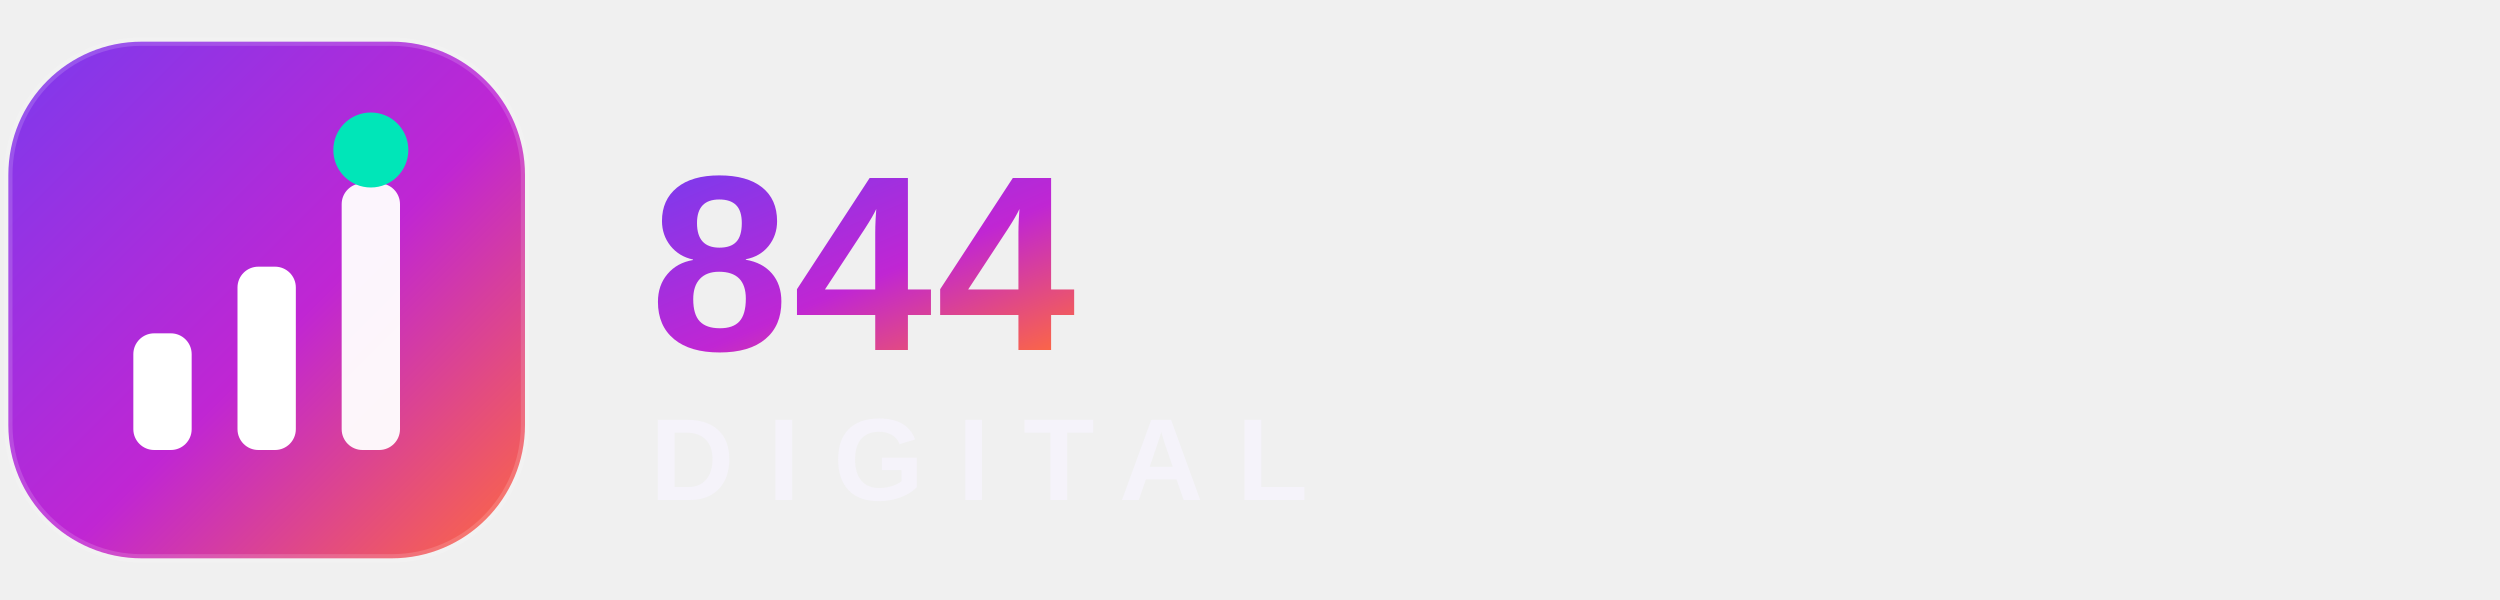
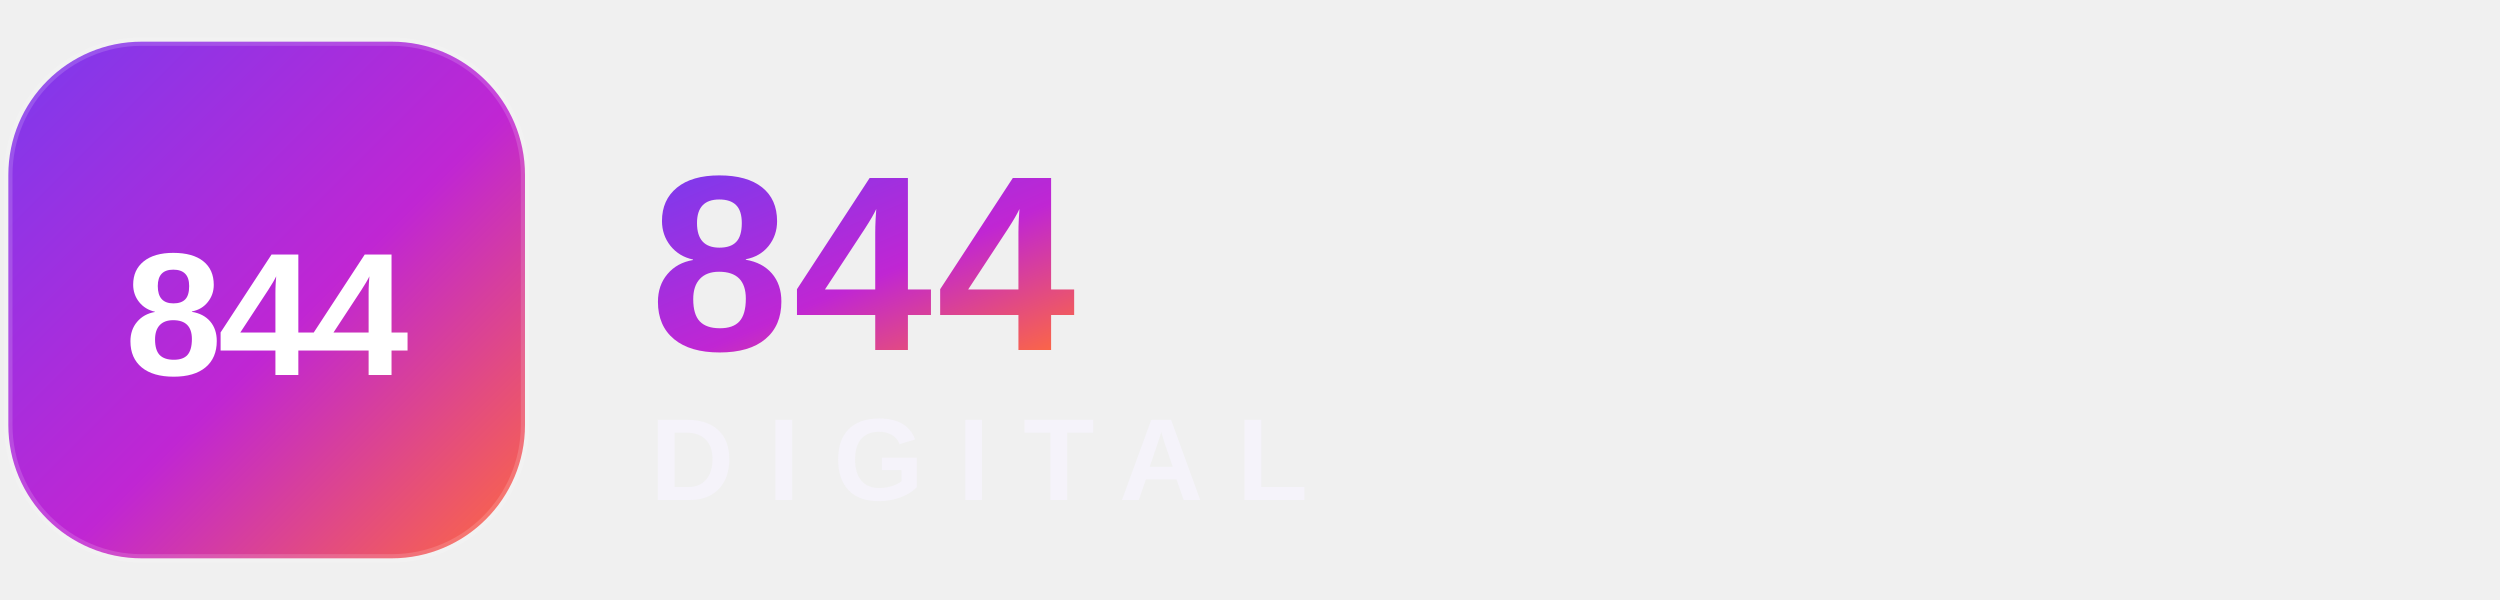
<svg xmlns="http://www.w3.org/2000/svg" viewBox="0 0 300 72" width="300" height="72">
  <defs>
    <linearGradient id="logoGrad" x1="0%" y1="0%" x2="100%" y2="100%">
      <stop offset="0%" stop-color="#7C3AED" />
      <stop offset="55%" stop-color="#C026D3" />
      <stop offset="100%" stop-color="#FF6A3D" />
    </linearGradient>
  </defs>
  <g transform="translate(0,4)">
    <rect x="1" y="1" width="62" height="62" rx="16" fill="url(#logoGrad)" />
    <rect x="1" y="1" width="62" height="62" rx="16" fill="none" stroke="rgba(255,255,255,0.15)" stroke-width="1" />
-     <rect x="16" y="36" width="7" height="14" rx="2.5" fill="#ffffff" />
-     <rect x="28.5" y="28" width="7" height="22" rx="2.5" fill="#ffffff" />
-     <rect x="41" y="18" width="7" height="32" rx="2.5" fill="#ffffff" fill-opacity="0.95" />
-     <circle cx="44.5" cy="14" r="4.5" fill="#00E6B8" />
+     <text x="32" y="41" font-family="Arial, Helvetica, sans-serif" font-weight="800" font-size="21" fill="#ffffff" text-anchor="middle" letter-spacing="-0.5">844</text>
  </g>
  <text x="78" y="42" font-family="Arial, Helvetica, sans-serif" font-weight="800" font-size="30" fill="url(#logoGrad)" letter-spacing="0.5">844</text>
  <text x="78" y="60" font-family="Arial, Helvetica, sans-serif" font-weight="600" font-size="14" fill="#F5F3FA" letter-spacing="4">DIGITAL</text>
</svg>
